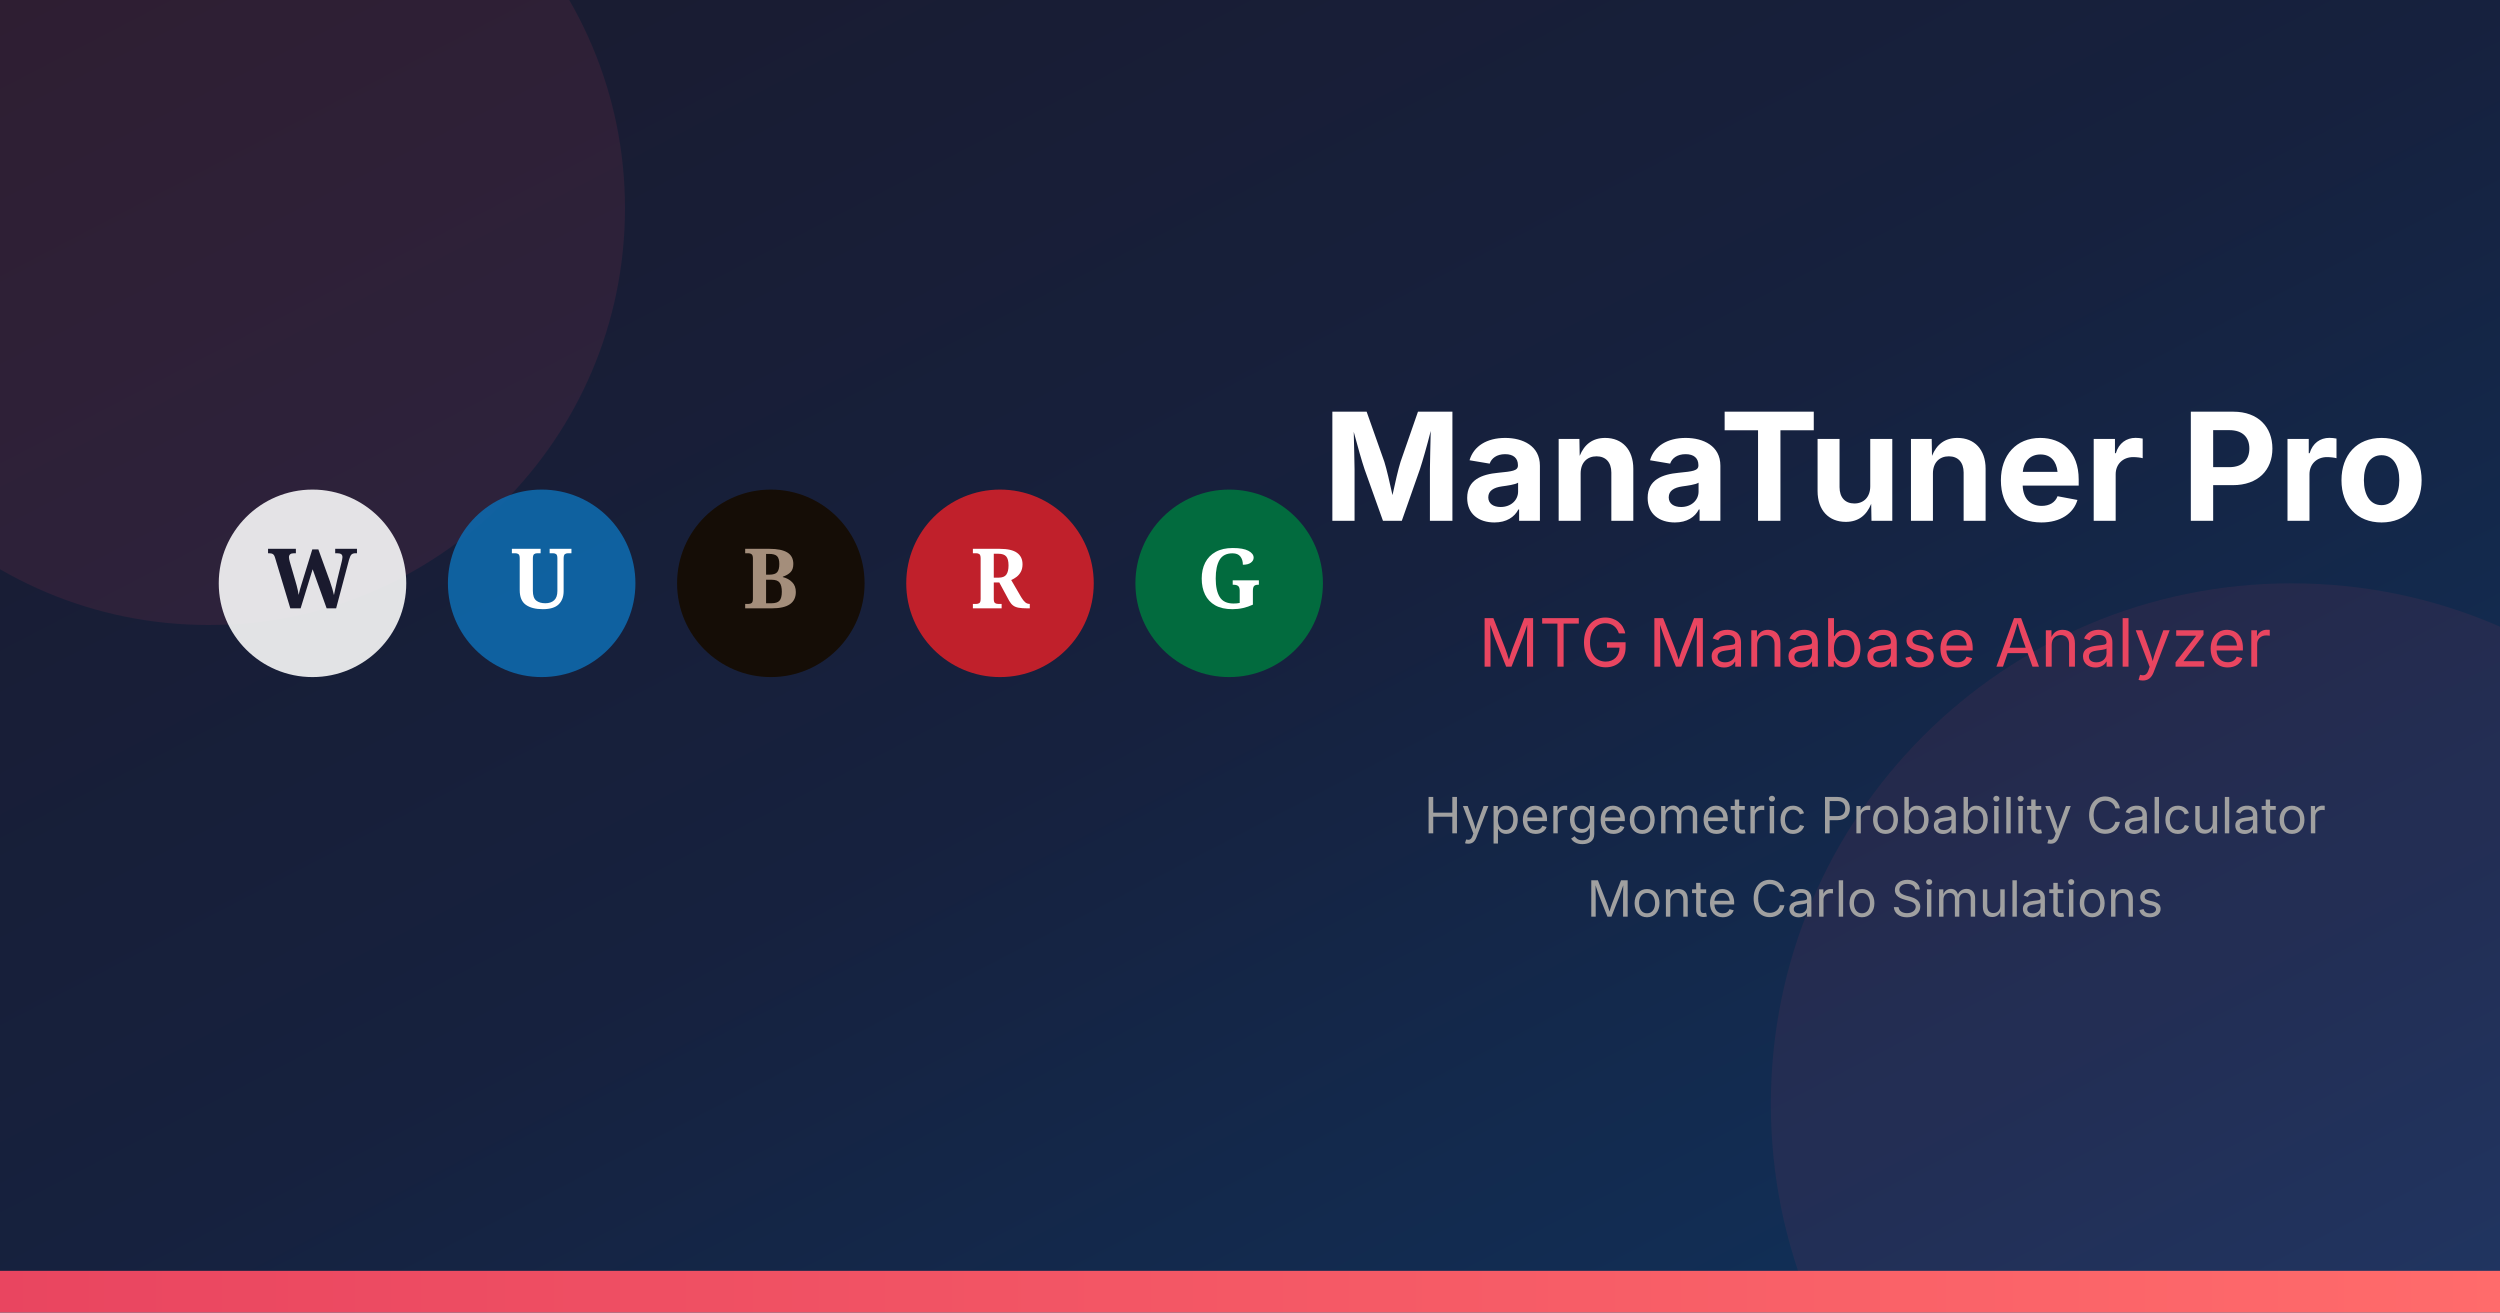
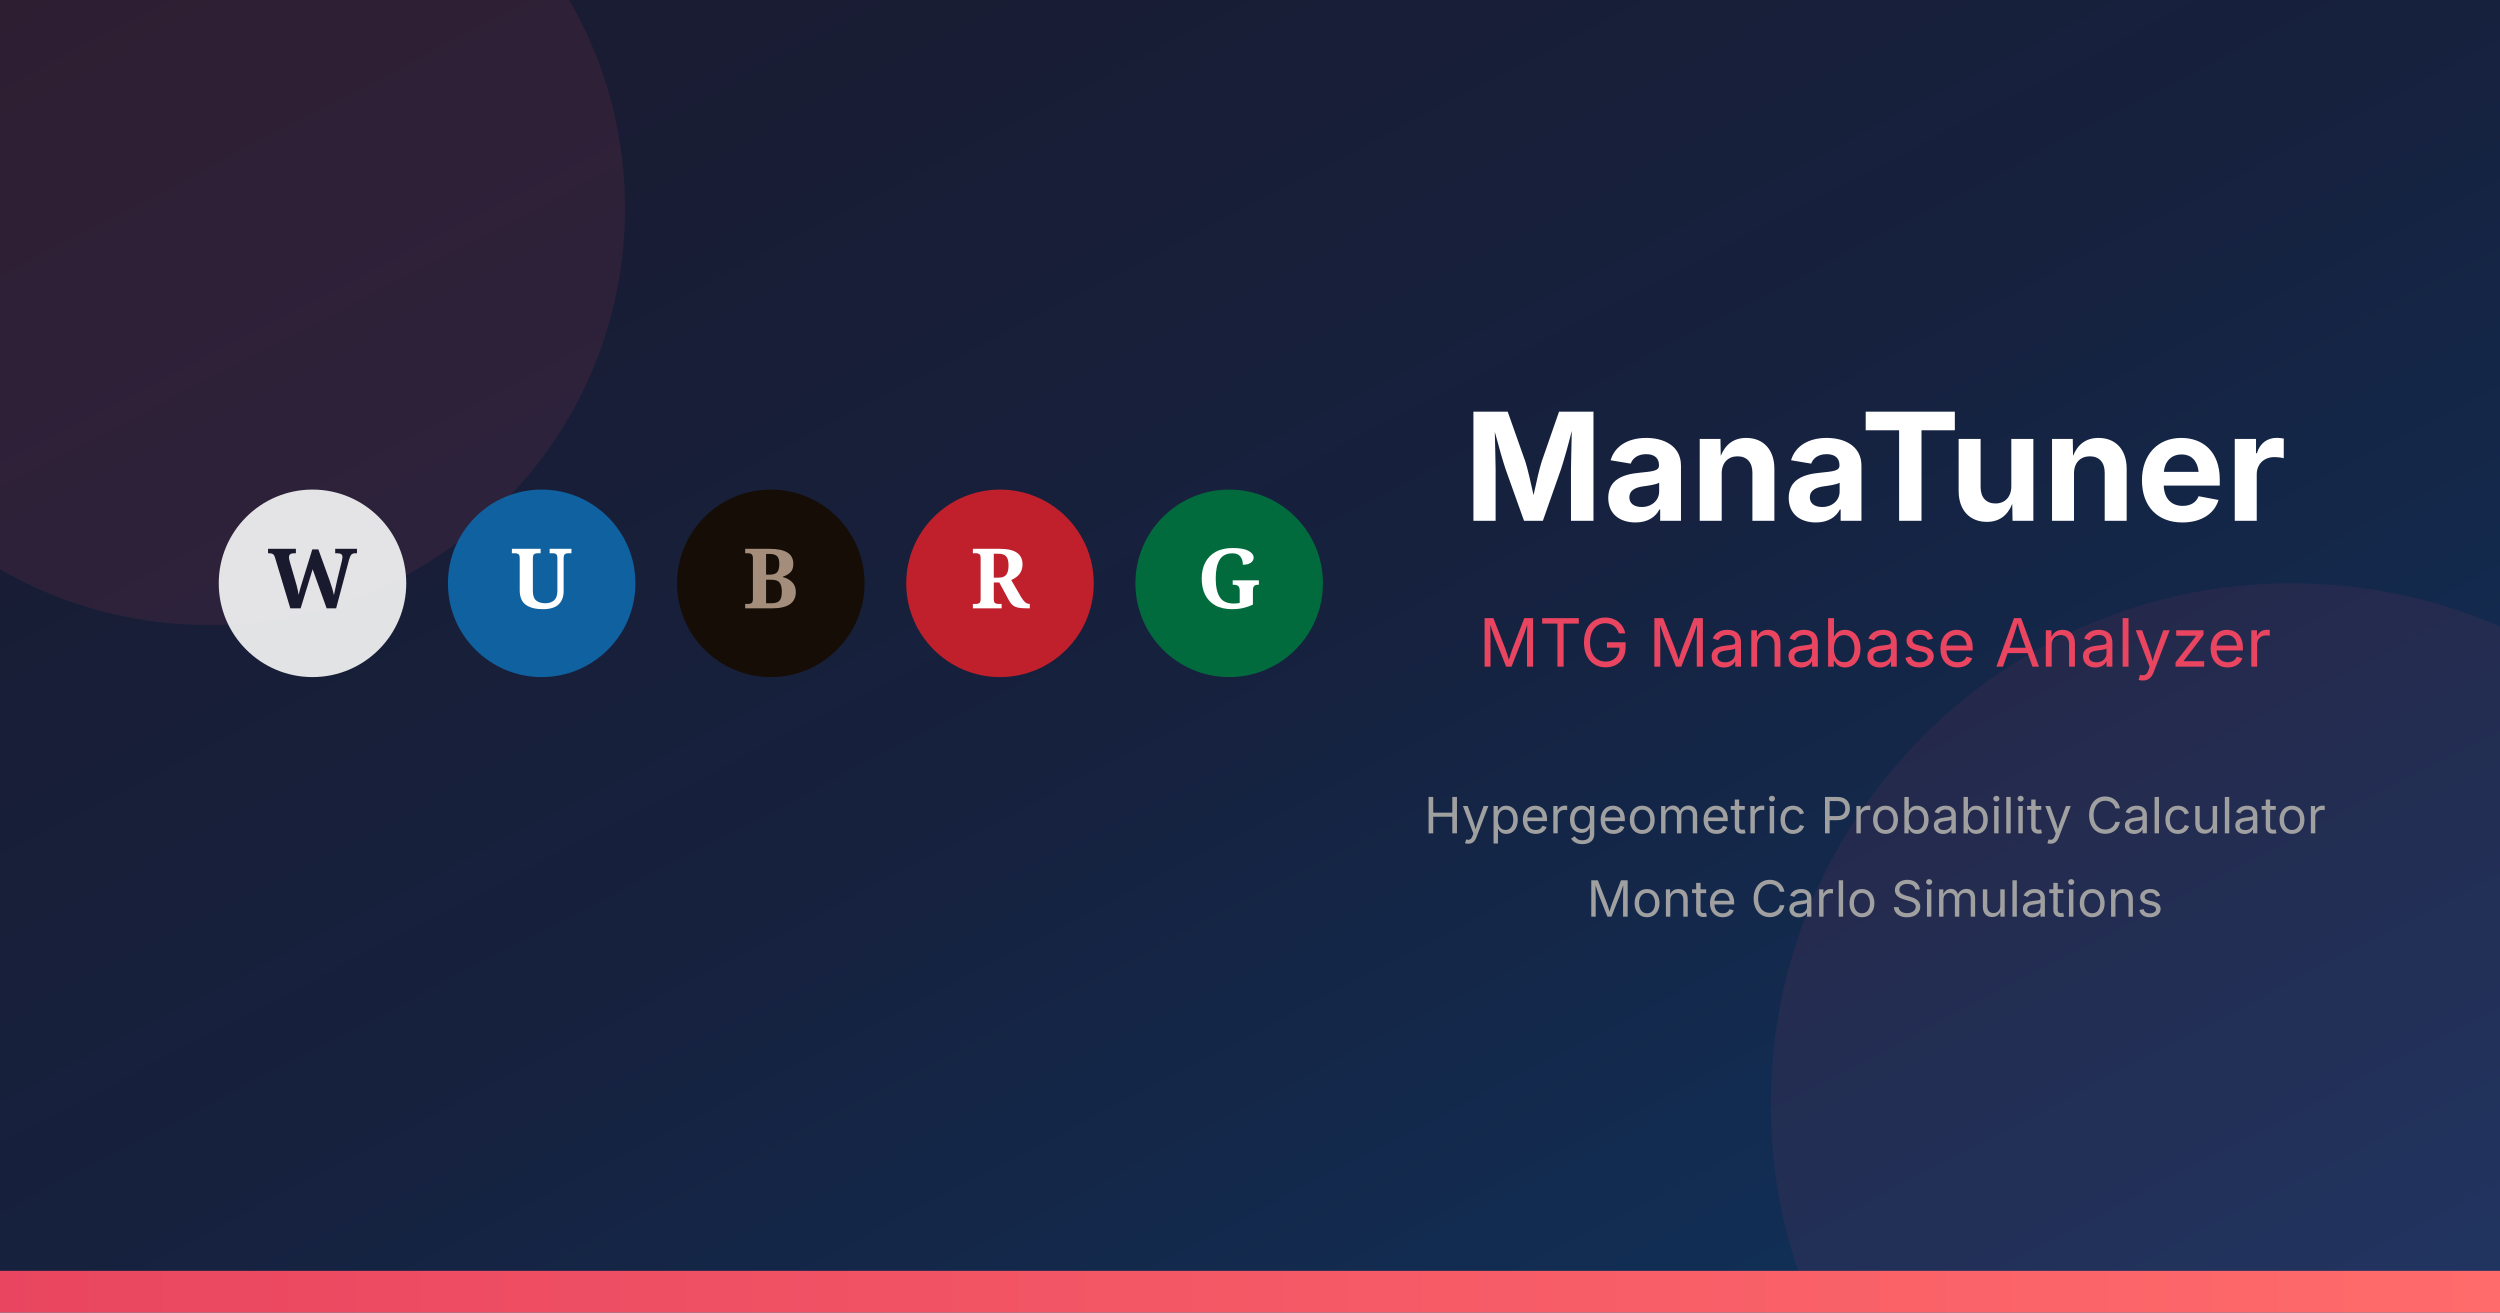
<svg xmlns="http://www.w3.org/2000/svg" width="1200" height="630">
  <defs>
    <linearGradient id="bg" x1="0%" y1="0%" x2="100%" y2="100%">
      <stop offset="0%" style="stop-color:#1a1a2e" />
      <stop offset="50%" style="stop-color:#16213e" />
      <stop offset="100%" style="stop-color:#0f3460" />
    </linearGradient>
    <linearGradient id="accent" x1="0%" y1="0%" x2="100%" y2="0%">
      <stop offset="0%" style="stop-color:#e94560" />
      <stop offset="100%" style="stop-color:#ff6b6b" />
    </linearGradient>
  </defs>
  <rect width="1200" height="630" fill="url(#bg)" />
  <circle cx="100" cy="100" r="200" fill="#e94560" opacity="0.1" />
  <circle cx="1100" cy="530" r="250" fill="#e94560" opacity="0.08" />
  <g transform="translate(150, 280)">
    <circle cx="0" cy="0" r="45" fill="#f8f8f8" opacity="0.9" />
    <text x="0" y="12" font-family="serif" font-size="40" fill="#1a1a2e" text-anchor="middle" font-weight="bold">W</text>
  </g>
  <g transform="translate(260, 280)">
    <circle cx="0" cy="0" r="45" fill="#0e68ab" opacity="0.9" />
    <text x="0" y="12" font-family="serif" font-size="40" fill="#fff" text-anchor="middle" font-weight="bold">U</text>
  </g>
  <g transform="translate(370, 280)">
    <circle cx="0" cy="0" r="45" fill="#150b00" opacity="0.9" />
    <text x="0" y="12" font-family="serif" font-size="40" fill="#a48e7b" text-anchor="middle" font-weight="bold">B</text>
  </g>
  <g transform="translate(480, 280)">
    <circle cx="0" cy="0" r="45" fill="#d32029" opacity="0.9" />
    <text x="0" y="12" font-family="serif" font-size="40" fill="#fff" text-anchor="middle" font-weight="bold">R</text>
  </g>
  <g transform="translate(590, 280)">
    <circle cx="0" cy="0" r="45" fill="#00733e" opacity="0.9" />
    <text x="0" y="12" font-family="serif" font-size="40" fill="#fff" text-anchor="middle" font-weight="bold">G</text>
  </g>
-   <text x="900" y="250" font-family="system-ui, -apple-system, sans-serif" font-size="72" fill="#ffffff" text-anchor="middle" font-weight="bold">ManaTuner Pro</text>
+   <text x="900" y="250" font-family="system-ui, -apple-system, sans-serif" font-size="72" fill="#ffffff" text-anchor="middle" font-weight="bold">ManaTuner</text>
  <text x="900" y="320" font-family="system-ui, -apple-system, sans-serif" font-size="32" fill="#e94560" text-anchor="middle">MTG Manabase Analyzer</text>
  <text x="900" y="400" font-family="system-ui, -apple-system, sans-serif" font-size="24" fill="#a0a0a0" text-anchor="middle">Hypergeometric Probability Calculator</text>
  <text x="900" y="440" font-family="system-ui, -apple-system, sans-serif" font-size="24" fill="#a0a0a0" text-anchor="middle">Monte Carlo Simulations</text>
  <rect x="0" y="610" width="1200" height="20" fill="url(#accent)" />
</svg>
